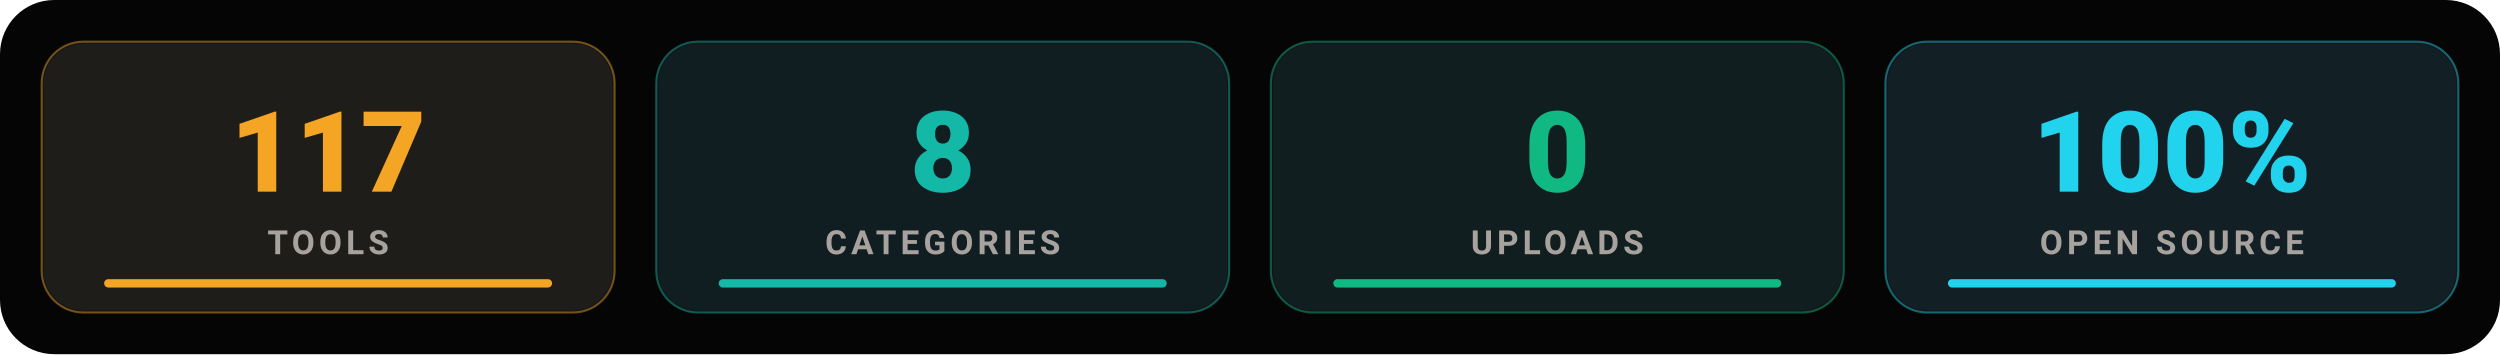
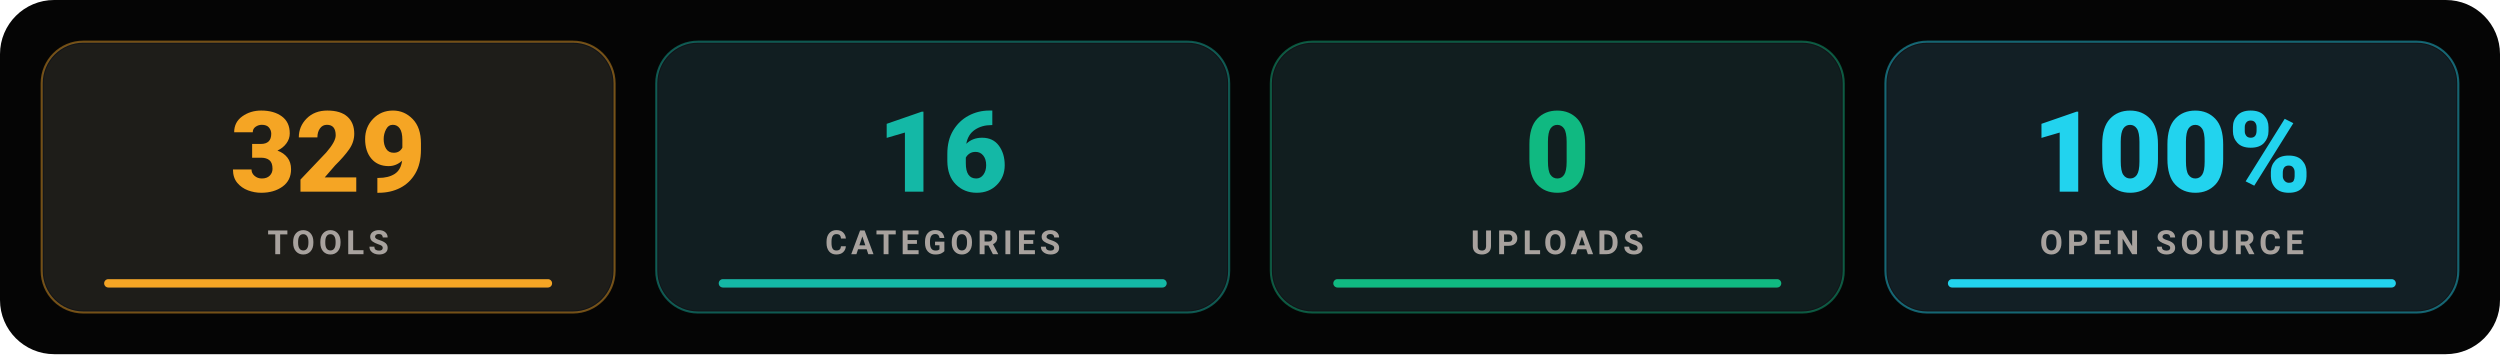
- <svg xmlns="http://www.w3.org/2000/svg" width="1200" height="170" viewBox="0 0 1200 170" role="img" aria-label="117 tools, 8 categories, 0 uploads, 100% open source">
+ <svg xmlns="http://www.w3.org/2000/svg" width="1200" height="170" viewBox="0 0 1200 170" role="img" aria-label="329 tools, 16 categories, 0 uploads, 100% open source">
  <g font-family="system-ui,-apple-system,'Segoe UI',Roboto,Helvetica,Arial,sans-serif">
    <rect width="1200" height="170" rx="26" fill="#050505" />
    <g transform="translate(20.0 20)">
      <rect width="275.0" height="130" rx="20" fill="#111418" stroke="#F5A524" stroke-opacity=".45" />
      <rect x="1" y="1" width="273.0" height="128" rx="19" fill="#F5A524" opacity=".06">
        <animate attributeName="opacity" values=".04;.14;.04" dur="3s" begin="0.0s" repeatCount="indefinite" />
      </rect>
      <g>
        <animateTransform attributeName="transform" type="translate" values="0 14;0 0;0 0" keyTimes="0;.12;1" dur="8s" begin="0.0s" repeatCount="indefinite" />
-         <text x="137.5" y="72" text-anchor="middle" font-size="54" font-weight="800" fill="#F5A524">117<animate attributeName="opacity" values="0;1;1" keyTimes="0;.12;1" dur="8s" begin="0.0s" repeatCount="indefinite" />
+         <text x="137.5" y="72" text-anchor="middle" font-size="54" font-weight="800" fill="#F5A524">329<animate attributeName="opacity" values="0;1;1" keyTimes="0;.12;1" dur="8s" begin="0.0s" repeatCount="indefinite" />
        </text>
      </g>
      <text x="137.5" y="102" text-anchor="middle" font-size="16" font-weight="600" letter-spacing="2" fill="#A8A29E">TOOLS</text>
      <rect x="30" y="114" width="215.0" height="4" rx="2" fill="#262A31" />
      <rect x="30" y="114" width="215.0" height="4" rx="2" fill="#F5A524">
        <animate attributeName="width" values="0;215.0;215.0" keyTimes="0;.3;1" dur="8s" begin="0.0s" repeatCount="indefinite" />
      </rect>
    </g>
    <g transform="translate(315.0 20)">
      <rect width="275.0" height="130" rx="20" fill="#111418" stroke="#14B8A6" stroke-opacity=".45" />
      <rect x="1" y="1" width="273.0" height="128" rx="19" fill="#14B8A6" opacity=".06">
        <animate attributeName="opacity" values=".04;.14;.04" dur="3s" begin="0.25s" repeatCount="indefinite" />
      </rect>
      <g>
        <animateTransform attributeName="transform" type="translate" values="0 14;0 0;0 0" keyTimes="0;.12;1" dur="8s" begin="0.25s" repeatCount="indefinite" />
-         <text x="137.5" y="72" text-anchor="middle" font-size="54" font-weight="800" fill="#14B8A6">8<animate attributeName="opacity" values="0;1;1" keyTimes="0;.12;1" dur="8s" begin="0.25s" repeatCount="indefinite" />
+         <text x="137.5" y="72" text-anchor="middle" font-size="54" font-weight="800" fill="#14B8A6">16<animate attributeName="opacity" values="0;1;1" keyTimes="0;.12;1" dur="8s" begin="0.25s" repeatCount="indefinite" />
        </text>
      </g>
      <text x="137.5" y="102" text-anchor="middle" font-size="16" font-weight="600" letter-spacing="2" fill="#A8A29E">CATEGORIES</text>
      <rect x="30" y="114" width="215.0" height="4" rx="2" fill="#262A31" />
      <rect x="30" y="114" width="215.0" height="4" rx="2" fill="#14B8A6">
        <animate attributeName="width" values="0;215.0;215.0" keyTimes="0;.3;1" dur="8s" begin="0.25s" repeatCount="indefinite" />
      </rect>
    </g>
    <g transform="translate(610.0 20)">
      <rect width="275.0" height="130" rx="20" fill="#111418" stroke="#10B981" stroke-opacity=".45" />
      <rect x="1" y="1" width="273.0" height="128" rx="19" fill="#10B981" opacity=".06">
        <animate attributeName="opacity" values=".04;.14;.04" dur="3s" begin="0.5s" repeatCount="indefinite" />
      </rect>
      <g>
        <animateTransform attributeName="transform" type="translate" values="0 14;0 0;0 0" keyTimes="0;.12;1" dur="8s" begin="0.5s" repeatCount="indefinite" />
        <text x="137.5" y="72" text-anchor="middle" font-size="54" font-weight="800" fill="#10B981">0<animate attributeName="opacity" values="0;1;1" keyTimes="0;.12;1" dur="8s" begin="0.5s" repeatCount="indefinite" />
        </text>
      </g>
      <text x="137.5" y="102" text-anchor="middle" font-size="16" font-weight="600" letter-spacing="2" fill="#A8A29E">UPLOADS</text>
      <rect x="30" y="114" width="215.0" height="4" rx="2" fill="#262A31" />
      <rect x="30" y="114" width="215.0" height="4" rx="2" fill="#10B981">
        <animate attributeName="width" values="0;215.0;215.0" keyTimes="0;.3;1" dur="8s" begin="0.5s" repeatCount="indefinite" />
      </rect>
    </g>
    <g transform="translate(905.0 20)">
      <rect width="275.0" height="130" rx="20" fill="#111418" stroke="#22D3EE" stroke-opacity=".45" />
      <rect x="1" y="1" width="273.0" height="128" rx="19" fill="#22D3EE" opacity=".06">
        <animate attributeName="opacity" values=".04;.14;.04" dur="3s" begin="0.75s" repeatCount="indefinite" />
      </rect>
      <g>
        <animateTransform attributeName="transform" type="translate" values="0 14;0 0;0 0" keyTimes="0;.12;1" dur="8s" begin="0.75s" repeatCount="indefinite" />
        <text x="137.5" y="72" text-anchor="middle" font-size="54" font-weight="800" fill="#22D3EE">100%<animate attributeName="opacity" values="0;1;1" keyTimes="0;.12;1" dur="8s" begin="0.75s" repeatCount="indefinite" />
        </text>
      </g>
      <text x="137.5" y="102" text-anchor="middle" font-size="16" font-weight="600" letter-spacing="2" fill="#A8A29E">OPEN SOURCE</text>
      <rect x="30" y="114" width="215.0" height="4" rx="2" fill="#262A31" />
      <rect x="30" y="114" width="215.0" height="4" rx="2" fill="#22D3EE">
        <animate attributeName="width" values="0;215.0;215.0" keyTimes="0;.3;1" dur="8s" begin="0.75s" repeatCount="indefinite" />
      </rect>
    </g>
  </g>
</svg>
